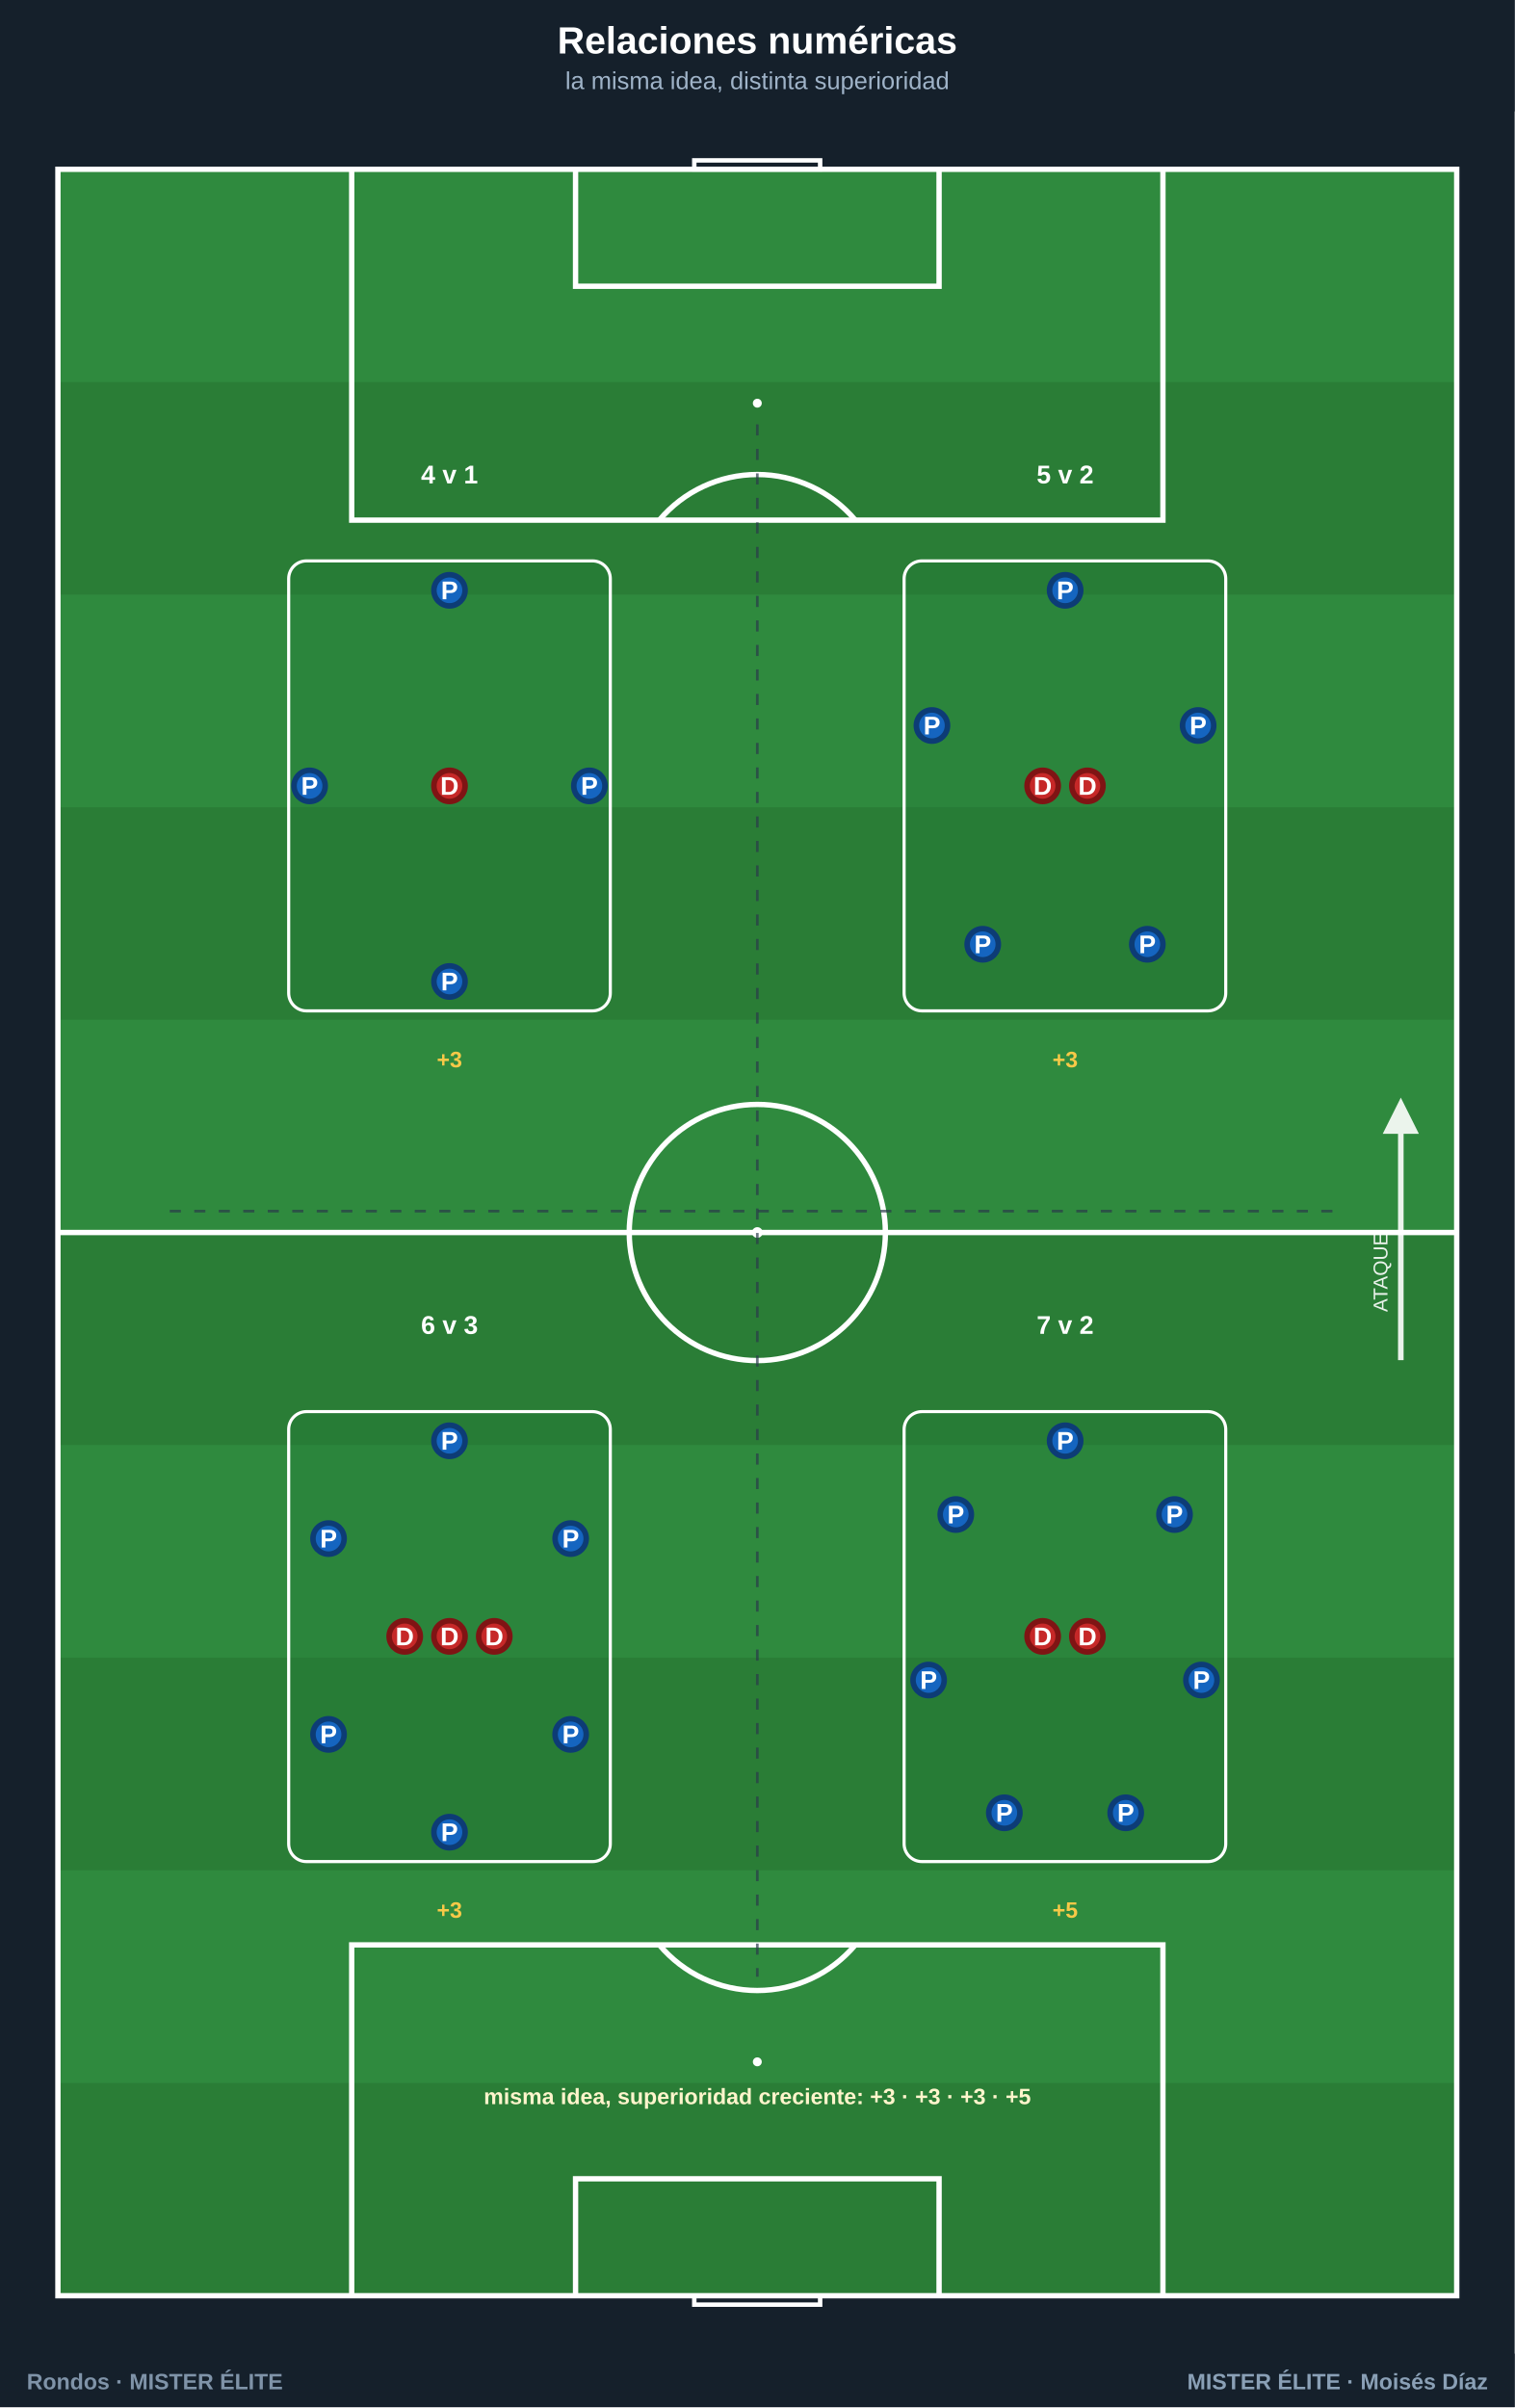
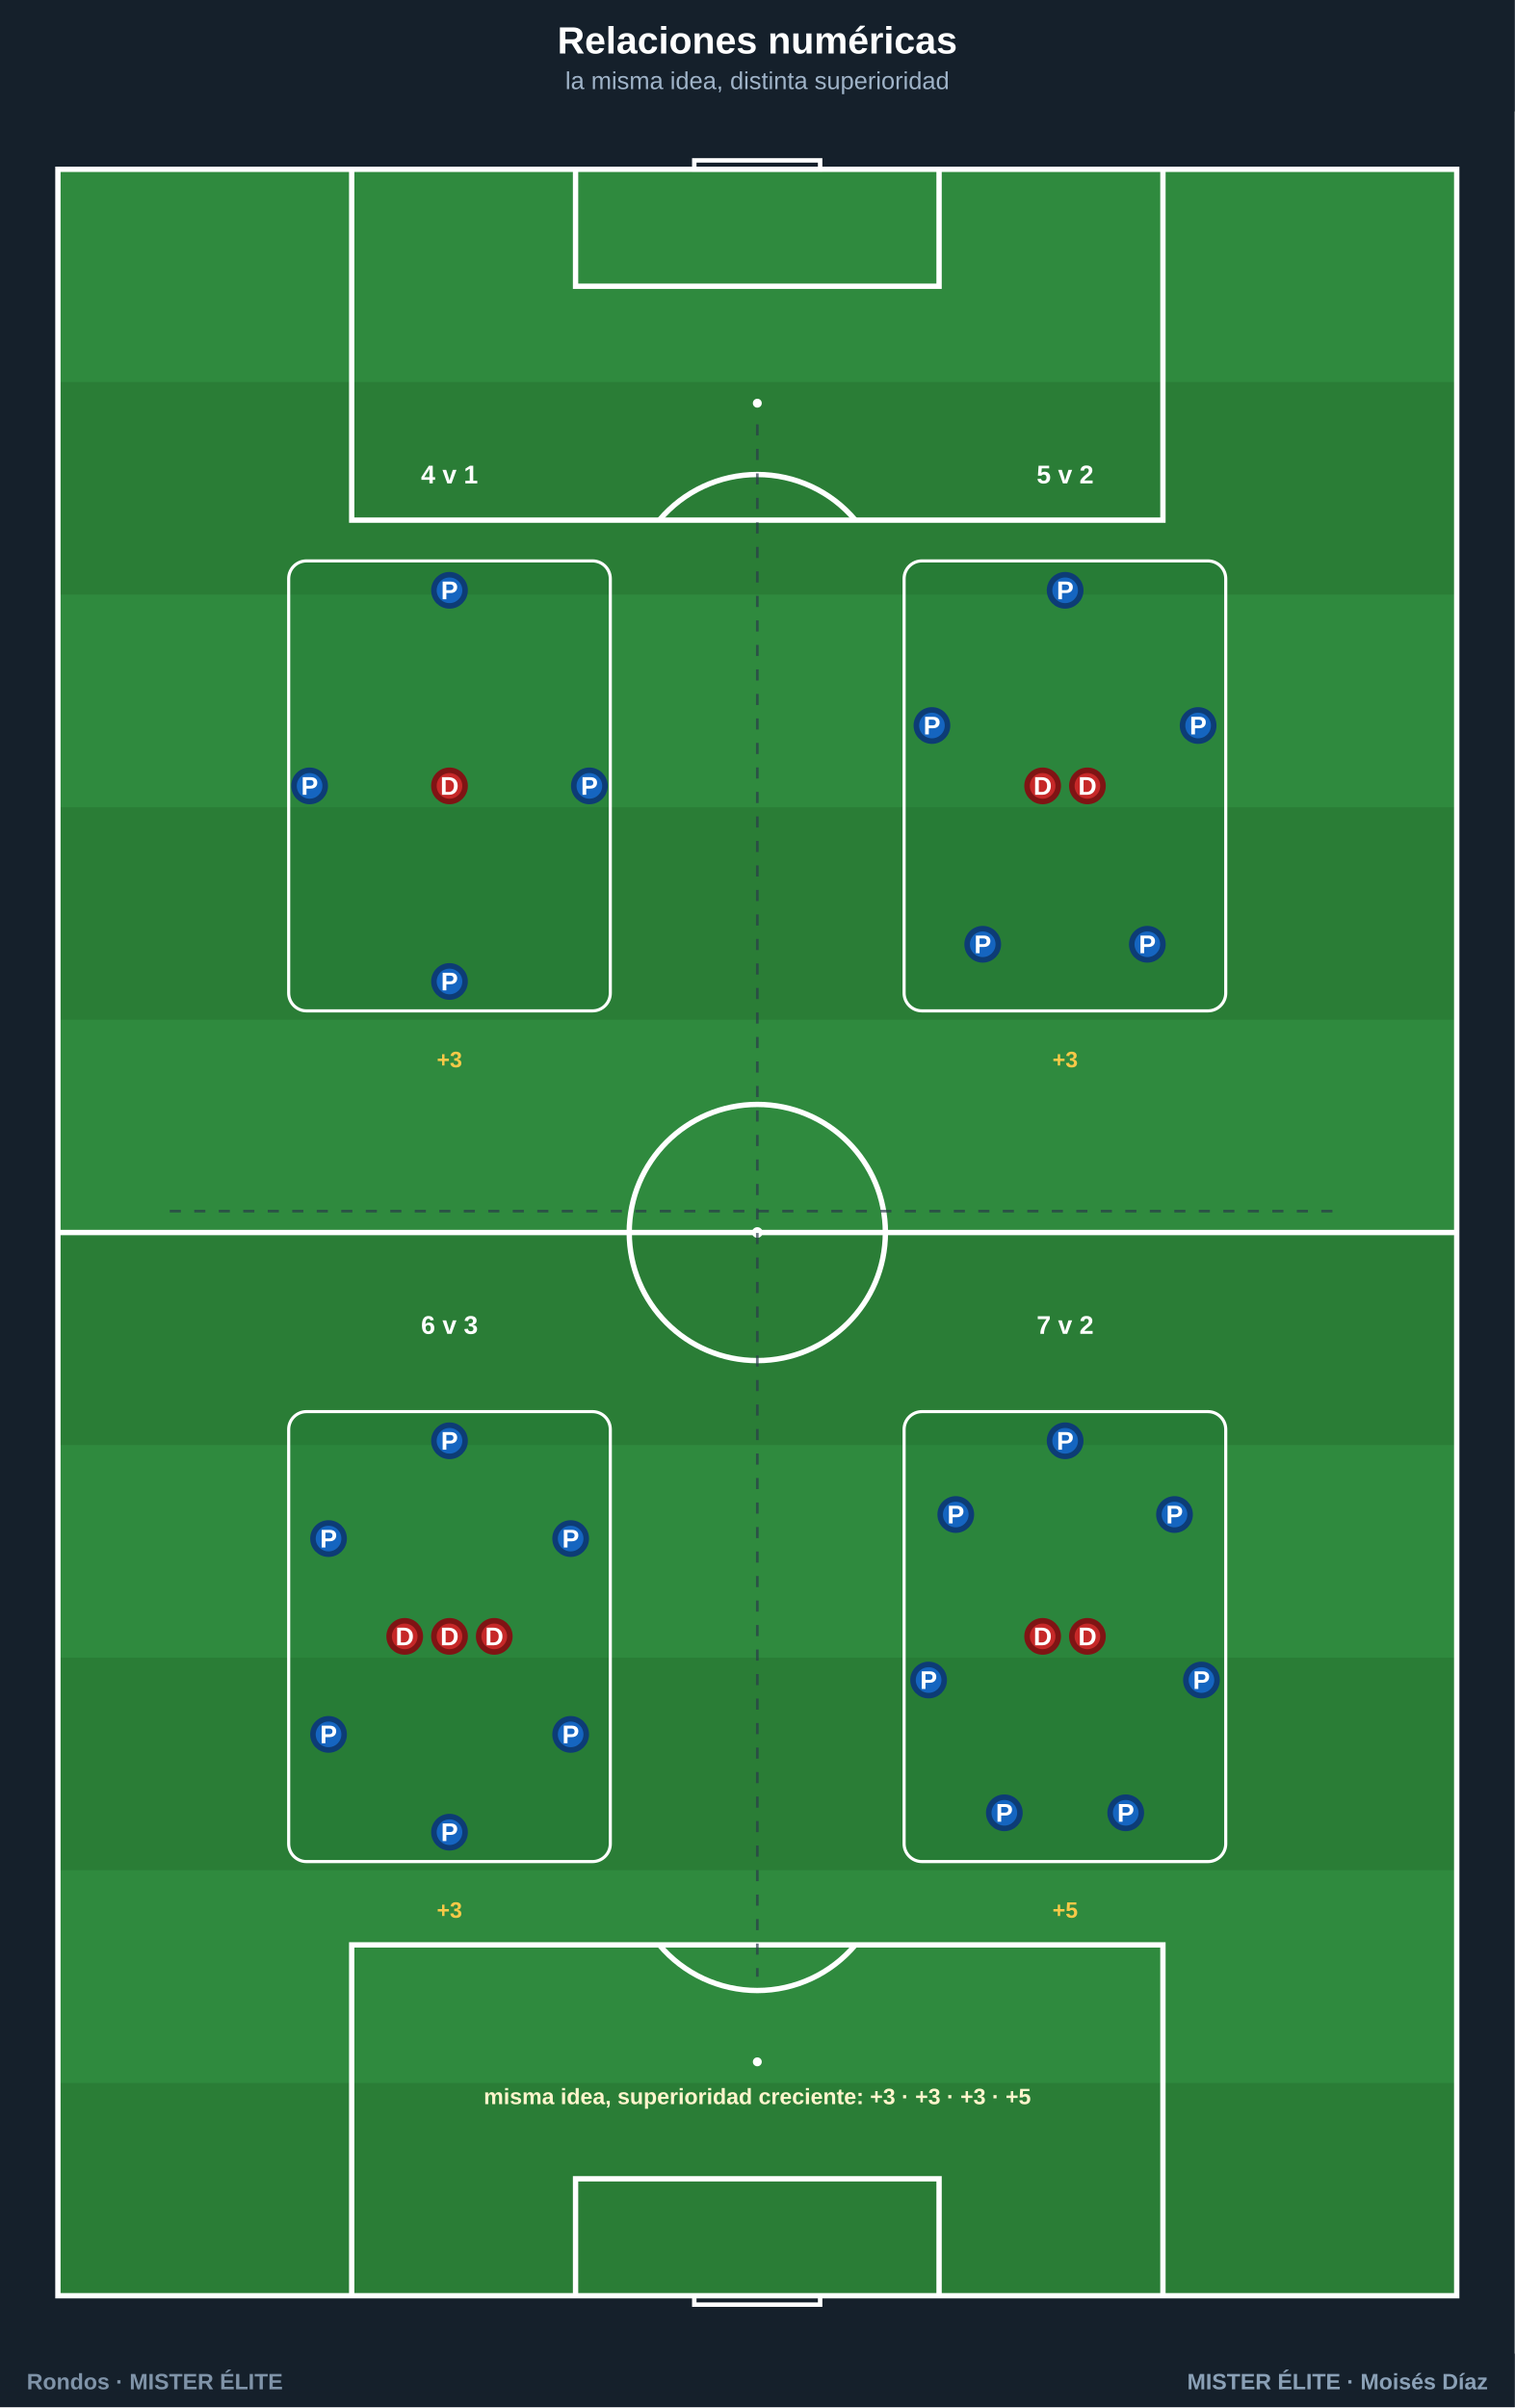
<svg xmlns="http://www.w3.org/2000/svg" viewBox="0 0 680 1081" width="680" height="1081" font-family="Segoe UI,Arial,sans-serif">
  <defs>
    <linearGradient id="sky" x1="0" y1="0" x2="0" y2="1">
      <stop offset="0" stop-color="#2f8a3e" />
      <stop offset="1" stop-color="#2b8139" />
    </linearGradient>
    <marker id="ah_pass" viewBox="0 0 10 10" refX="8" refY="5" markerWidth="6.5" markerHeight="6.5" orient="auto-start-reverse">
      <path d="M0,0 L10,5 L0,10 z" fill="#ffd54a" />
    </marker>
    <marker id="ah_run" viewBox="0 0 10 10" refX="8" refY="5" markerWidth="6.5" markerHeight="6.5" orient="auto-start-reverse">
      <path d="M0,0 L10,5 L0,10 z" fill="#ffffff" />
    </marker>
    <marker id="ah_drive" viewBox="0 0 10 10" refX="8" refY="5" markerWidth="6.5" markerHeight="6.5" orient="auto-start-reverse">
      <path d="M0,0 L10,5 L0,10 z" fill="#7ee0ff" />
    </marker>
    <marker id="ah_white" viewBox="0 0 10 10" refX="8" refY="5" markerWidth="6.5" markerHeight="6.5" orient="auto-start-reverse">
      <path d="M0,0 L10,5 L0,10 z" fill="#ffffff" />
    </marker>
  </defs>
  <rect x="0.0" y="0.0" width="680.0" height="1080.6" fill="#15202b" />
  <rect x="26.0" y="76.0" width="628.0" height="96.0" fill="#2f8a3e" />
  <rect x="26.0" y="171.5" width="628.0" height="96.0" fill="#2a7d36" />
  <rect x="26.0" y="266.9" width="628.0" height="96.0" fill="#2f8a3e" />
  <rect x="26.0" y="362.4" width="628.0" height="96.0" fill="#2a7d36" />
  <rect x="26.0" y="457.8" width="628.0" height="96.0" fill="#2f8a3e" />
  <rect x="26.0" y="553.3" width="628.0" height="96.0" fill="#2a7d36" />
  <rect x="26.0" y="648.7" width="628.0" height="96.0" fill="#2f8a3e" />
  <rect x="26.0" y="744.2" width="628.0" height="96.0" fill="#2a7d36" />
  <rect x="26.0" y="839.6" width="628.0" height="96.0" fill="#2f8a3e" />
  <rect x="26.0" y="935.1" width="628.0" height="96.0" fill="#2a7d36" />
  <rect x="26.0" y="76.0" width="628.0" height="954.6" fill="none" stroke="#ffffff" stroke-width="2.4" />
  <line x1="26.0" y1="553.3" x2="654.0" y2="553.3" stroke="#ffffff" stroke-width="2.4" opacity="1" />
  <circle cx="340.0" cy="553.3" r="57.5" fill="none" stroke="#ffffff" stroke-width="2.4" />
  <circle cx="340.0" cy="553.3" r="2.4" fill="#ffffff" />
  <path d="M157.9,76.0 L157.9,233.5 L522.1,233.5 L522.1,76.0" fill="none" stroke="#ffffff" stroke-width="2.4" />
  <path d="M258.4,76.0 L258.4,128.5 L421.6,128.5 L421.6,76.0" fill="none" stroke="#ffffff" stroke-width="2.4" />
  <circle cx="340.0" cy="181.0" r="2.0" fill="#ffffff" />
  <rect x="311.7" y="72.0" width="56.5" height="4" fill="none" stroke="#ffffff" stroke-width="2" />
  <path d="M296.0,233.5 A57.5,57.5 0 0 1 384.0,233.5" fill="none" stroke="#ffffff" stroke-width="2.4" />
  <path d="M157.9,1030.6 L157.9,873.1 L522.1,873.1 L522.1,1030.6" fill="none" stroke="#ffffff" stroke-width="2.4" />
  <path d="M258.4,1030.6 L258.4,978.1 L421.6,978.1 L421.6,1030.6" fill="none" stroke="#ffffff" stroke-width="2.4" />
  <circle cx="340.0" cy="925.6" r="2.0" fill="#ffffff" />
  <rect x="311.7" y="1030.6" width="56.5" height="4" fill="none" stroke="#ffffff" stroke-width="2" />
  <path d="M296.0,873.1 A57.5,57.5 0 0 0 384.0,873.1" fill="none" stroke="#ffffff" stroke-width="2.4" />
  <rect x="0.0" y="0.0" width="680.0" height="50.0" fill="#15202b" />
  <text x="340.0" y="24.0" font-family="Segoe UI,Arial,sans-serif" font-size="17" font-weight="800" fill="#ffffff" text-anchor="middle">Relaciones numéricas</text>
  <text x="340.0" y="40.0" font-family="Segoe UI,Arial,sans-serif" font-size="11" font-weight="500" fill="#9fb3c8" text-anchor="middle">la misma idea, distinta superioridad</text>
  <rect x="0.0" y="1056.6" width="680.0" height="24.0" fill="#15202b" />
  <text x="668.0" y="1072.6" font-family="Segoe UI,Arial,sans-serif" font-size="10" font-weight="700" fill="#8aa0b6" text-anchor="end">MISTER ÉLITE · Moisés Díaz</text>
  <text x="12.0" y="1072.6" font-family="Segoe UI,Arial,sans-serif" font-size="10" font-weight="600" fill="#7f93a8" text-anchor="start">Rondos · MISTER ÉLITE</text>
-   <g opacity="0.9">
-     <line x1="628.9" y1="610.6" x2="628.9" y2="496.0" stroke="#ffffff" stroke-width="2.5" marker-end="url(#ah_white)" />
-     <text x="622.9" y="553.3" font-family="Segoe UI,Arial" font-size="9" fill="#ffffff" text-anchor="end" transform="rotate(-90 622.9 553.3)">ATAQUE</text>
-   </g>
  <rect x="129.6" y="251.8" width="144.4" height="202.0" rx="8" fill="#1f7a36" fill-opacity="0.26" stroke="#ffffff" stroke-width="1.4" />
  <g>
    <circle cx="201.8" cy="265.0" r="7" fill="#1565c0" stroke="#0d3c75" stroke-width="2.5" />
    <text x="201.8" y="269.0" font-family="Segoe UI,Arial" font-size="11.5" font-weight="800" fill="#fff" text-anchor="middle">P</text>
  </g>
  <g>
    <circle cx="139.0" cy="352.8" r="7" fill="#1565c0" stroke="#0d3c75" stroke-width="2.5" />
    <text x="139.0" y="356.8" font-family="Segoe UI,Arial" font-size="11.5" font-weight="800" fill="#fff" text-anchor="middle">P</text>
  </g>
  <g>
    <circle cx="201.8" cy="440.6" r="7" fill="#1565c0" stroke="#0d3c75" stroke-width="2.5" />
    <text x="201.8" y="444.6" font-family="Segoe UI,Arial" font-size="11.5" font-weight="800" fill="#fff" text-anchor="middle">P</text>
  </g>
  <g>
    <circle cx="264.6" cy="352.8" r="7" fill="#1565c0" stroke="#0d3c75" stroke-width="2.5" />
    <text x="264.6" y="356.8" font-family="Segoe UI,Arial" font-size="11.5" font-weight="800" fill="#fff" text-anchor="middle">P</text>
  </g>
  <g>
    <circle cx="201.8" cy="352.8" r="7" fill="#c62828" stroke="#7f1414" stroke-width="2.5" />
    <text x="201.8" y="356.8" font-family="Segoe UI,Arial" font-size="11.5" font-weight="800" fill="#fff" text-anchor="middle">D</text>
  </g>
  <text x="201.8" y="217.0" font-family="Segoe UI,Arial,sans-serif" font-size="11.5" font-weight="800" fill="#fff" text-anchor="middle">4 v 1</text>
  <text x="201.8" y="479.1" font-family="Segoe UI,Arial,sans-serif" font-size="10" font-weight="800" fill="#f7c948" text-anchor="middle">+3</text>
  <rect x="405.9" y="251.8" width="144.4" height="202.0" rx="8" fill="#1f7a36" fill-opacity="0.26" stroke="#ffffff" stroke-width="1.4" />
  <g>
    <circle cx="478.2" cy="265.0" r="7" fill="#1565c0" stroke="#0d3c75" stroke-width="2.5" />
    <text x="478.2" y="269.0" font-family="Segoe UI,Arial" font-size="11.5" font-weight="800" fill="#fff" text-anchor="middle">P</text>
  </g>
  <g>
    <circle cx="418.4" cy="325.7" r="7" fill="#1565c0" stroke="#0d3c75" stroke-width="2.5" />
    <text x="418.4" y="329.7" font-family="Segoe UI,Arial" font-size="11.5" font-weight="800" fill="#fff" text-anchor="middle">P</text>
  </g>
  <g>
    <circle cx="441.2" cy="423.9" r="7" fill="#1565c0" stroke="#0d3c75" stroke-width="2.5" />
    <text x="441.2" y="427.9" font-family="Segoe UI,Arial" font-size="11.5" font-weight="800" fill="#fff" text-anchor="middle">P</text>
  </g>
  <g>
    <circle cx="515.1" cy="423.9" r="7" fill="#1565c0" stroke="#0d3c75" stroke-width="2.5" />
    <text x="515.1" y="427.9" font-family="Segoe UI,Arial" font-size="11.5" font-weight="800" fill="#fff" text-anchor="middle">P</text>
  </g>
  <g>
    <circle cx="537.9" cy="325.7" r="7" fill="#1565c0" stroke="#0d3c75" stroke-width="2.5" />
    <text x="537.9" y="329.7" font-family="Segoe UI,Arial" font-size="11.5" font-weight="800" fill="#fff" text-anchor="middle">P</text>
  </g>
  <g>
    <circle cx="468.1" cy="352.8" r="7" fill="#c62828" stroke="#7f1414" stroke-width="2.5" />
    <text x="468.1" y="356.8" font-family="Segoe UI,Arial" font-size="11.5" font-weight="800" fill="#fff" text-anchor="middle">D</text>
  </g>
  <g>
    <circle cx="488.2" cy="352.8" r="7" fill="#c62828" stroke="#7f1414" stroke-width="2.5" />
    <text x="488.2" y="356.8" font-family="Segoe UI,Arial" font-size="11.5" font-weight="800" fill="#fff" text-anchor="middle">D</text>
  </g>
  <text x="478.2" y="217.0" font-family="Segoe UI,Arial,sans-serif" font-size="11.5" font-weight="800" fill="#fff" text-anchor="middle">5 v 2</text>
  <text x="478.2" y="479.1" font-family="Segoe UI,Arial,sans-serif" font-size="10" font-weight="800" fill="#f7c948" text-anchor="middle">+3</text>
  <rect x="129.6" y="633.7" width="144.4" height="202.0" rx="8" fill="#1f7a36" fill-opacity="0.26" stroke="#ffffff" stroke-width="1.4" />
  <g>
    <circle cx="201.8" cy="646.8" r="7" fill="#1565c0" stroke="#0d3c75" stroke-width="2.5" />
    <text x="201.8" y="650.8" font-family="Segoe UI,Arial" font-size="11.5" font-weight="800" fill="#fff" text-anchor="middle">P</text>
  </g>
  <g>
    <circle cx="147.5" cy="690.7" r="7" fill="#1565c0" stroke="#0d3c75" stroke-width="2.5" />
    <text x="147.5" y="694.7" font-family="Segoe UI,Arial" font-size="11.5" font-weight="800" fill="#fff" text-anchor="middle">P</text>
  </g>
  <g>
    <circle cx="147.5" cy="778.6" r="7" fill="#1565c0" stroke="#0d3c75" stroke-width="2.5" />
    <text x="147.5" y="782.6" font-family="Segoe UI,Arial" font-size="11.5" font-weight="800" fill="#fff" text-anchor="middle">P</text>
  </g>
  <g>
    <circle cx="201.8" cy="822.5" r="7" fill="#1565c0" stroke="#0d3c75" stroke-width="2.5" />
    <text x="201.8" y="826.5" font-family="Segoe UI,Arial" font-size="11.5" font-weight="800" fill="#fff" text-anchor="middle">P</text>
  </g>
  <g>
    <circle cx="256.2" cy="778.6" r="7" fill="#1565c0" stroke="#0d3c75" stroke-width="2.5" />
    <text x="256.2" y="782.6" font-family="Segoe UI,Arial" font-size="11.5" font-weight="800" fill="#fff" text-anchor="middle">P</text>
  </g>
  <g>
    <circle cx="256.2" cy="690.7" r="7" fill="#1565c0" stroke="#0d3c75" stroke-width="2.5" />
    <text x="256.2" y="694.7" font-family="Segoe UI,Arial" font-size="11.5" font-weight="800" fill="#fff" text-anchor="middle">P</text>
  </g>
  <g>
    <circle cx="181.7" cy="734.6" r="7" fill="#c62828" stroke="#7f1414" stroke-width="2.5" />
    <text x="181.7" y="738.6" font-family="Segoe UI,Arial" font-size="11.5" font-weight="800" fill="#fff" text-anchor="middle">D</text>
  </g>
  <g>
    <circle cx="201.8" cy="734.6" r="7" fill="#c62828" stroke="#7f1414" stroke-width="2.5" />
    <text x="201.8" y="738.6" font-family="Segoe UI,Arial" font-size="11.5" font-weight="800" fill="#fff" text-anchor="middle">D</text>
  </g>
  <g>
    <circle cx="221.9" cy="734.6" r="7" fill="#c62828" stroke="#7f1414" stroke-width="2.5" />
    <text x="221.9" y="738.6" font-family="Segoe UI,Arial" font-size="11.5" font-weight="800" fill="#fff" text-anchor="middle">D</text>
  </g>
  <text x="201.8" y="598.8" font-family="Segoe UI,Arial,sans-serif" font-size="11.5" font-weight="800" fill="#fff" text-anchor="middle">6 v 3</text>
  <text x="201.8" y="860.9" font-family="Segoe UI,Arial,sans-serif" font-size="10" font-weight="800" fill="#f7c948" text-anchor="middle">+3</text>
  <rect x="405.9" y="633.7" width="144.4" height="202.0" rx="8" fill="#1f7a36" fill-opacity="0.26" stroke="#ffffff" stroke-width="1.4" />
  <g>
    <circle cx="478.2" cy="646.8" r="7" fill="#1565c0" stroke="#0d3c75" stroke-width="2.5" />
    <text x="478.2" y="650.8" font-family="Segoe UI,Arial" font-size="11.5" font-weight="800" fill="#fff" text-anchor="middle">P</text>
  </g>
  <g>
    <circle cx="429.1" cy="679.9" r="7" fill="#1565c0" stroke="#0d3c75" stroke-width="2.5" />
    <text x="429.1" y="683.9" font-family="Segoe UI,Arial" font-size="11.5" font-weight="800" fill="#fff" text-anchor="middle">P</text>
  </g>
  <g>
    <circle cx="416.9" cy="754.2" r="7" fill="#1565c0" stroke="#0d3c75" stroke-width="2.5" />
    <text x="416.9" y="758.2" font-family="Segoe UI,Arial" font-size="11.5" font-weight="800" fill="#fff" text-anchor="middle">P</text>
  </g>
  <g>
    <circle cx="450.9" cy="813.8" r="7" fill="#1565c0" stroke="#0d3c75" stroke-width="2.5" />
    <text x="450.9" y="817.8" font-family="Segoe UI,Arial" font-size="11.5" font-weight="800" fill="#fff" text-anchor="middle">P</text>
  </g>
  <g>
    <circle cx="505.4" cy="813.8" r="7" fill="#1565c0" stroke="#0d3c75" stroke-width="2.5" />
    <text x="505.4" y="817.8" font-family="Segoe UI,Arial" font-size="11.5" font-weight="800" fill="#fff" text-anchor="middle">P</text>
  </g>
  <g>
    <circle cx="539.4" cy="754.2" r="7" fill="#1565c0" stroke="#0d3c75" stroke-width="2.5" />
    <text x="539.4" y="758.2" font-family="Segoe UI,Arial" font-size="11.5" font-weight="800" fill="#fff" text-anchor="middle">P</text>
  </g>
  <g>
    <circle cx="527.3" cy="679.9" r="7" fill="#1565c0" stroke="#0d3c75" stroke-width="2.5" />
    <text x="527.3" y="683.9" font-family="Segoe UI,Arial" font-size="11.5" font-weight="800" fill="#fff" text-anchor="middle">P</text>
  </g>
  <g>
    <circle cx="468.1" cy="734.6" r="7" fill="#c62828" stroke="#7f1414" stroke-width="2.5" />
    <text x="468.1" y="738.6" font-family="Segoe UI,Arial" font-size="11.5" font-weight="800" fill="#fff" text-anchor="middle">D</text>
  </g>
  <g>
    <circle cx="488.2" cy="734.6" r="7" fill="#c62828" stroke="#7f1414" stroke-width="2.5" />
    <text x="488.2" y="738.6" font-family="Segoe UI,Arial" font-size="11.5" font-weight="800" fill="#fff" text-anchor="middle">D</text>
  </g>
  <text x="478.2" y="598.8" font-family="Segoe UI,Arial,sans-serif" font-size="11.5" font-weight="800" fill="#fff" text-anchor="middle">7 v 2</text>
  <text x="478.2" y="860.9" font-family="Segoe UI,Arial,sans-serif" font-size="10" font-weight="800" fill="#f7c948" text-anchor="middle">+5</text>
  <line x1="340.0" y1="190.5" x2="340.0" y2="887.4" stroke="#2a3a4a" stroke-width="1.2" stroke-dasharray="5 6" opacity="0.7" />
  <line x1="76.2" y1="543.7" x2="603.8" y2="543.7" stroke="#2a3a4a" stroke-width="1.2" stroke-dasharray="5 6" opacity="0.7" />
  <text x="340.0" y="944.6" font-family="Segoe UI,Arial,sans-serif" font-size="10" font-weight="600" fill="#fff5cc" text-anchor="middle">misma idea, superioridad creciente: +3 · +3 · +3 · +5</text>
</svg>
